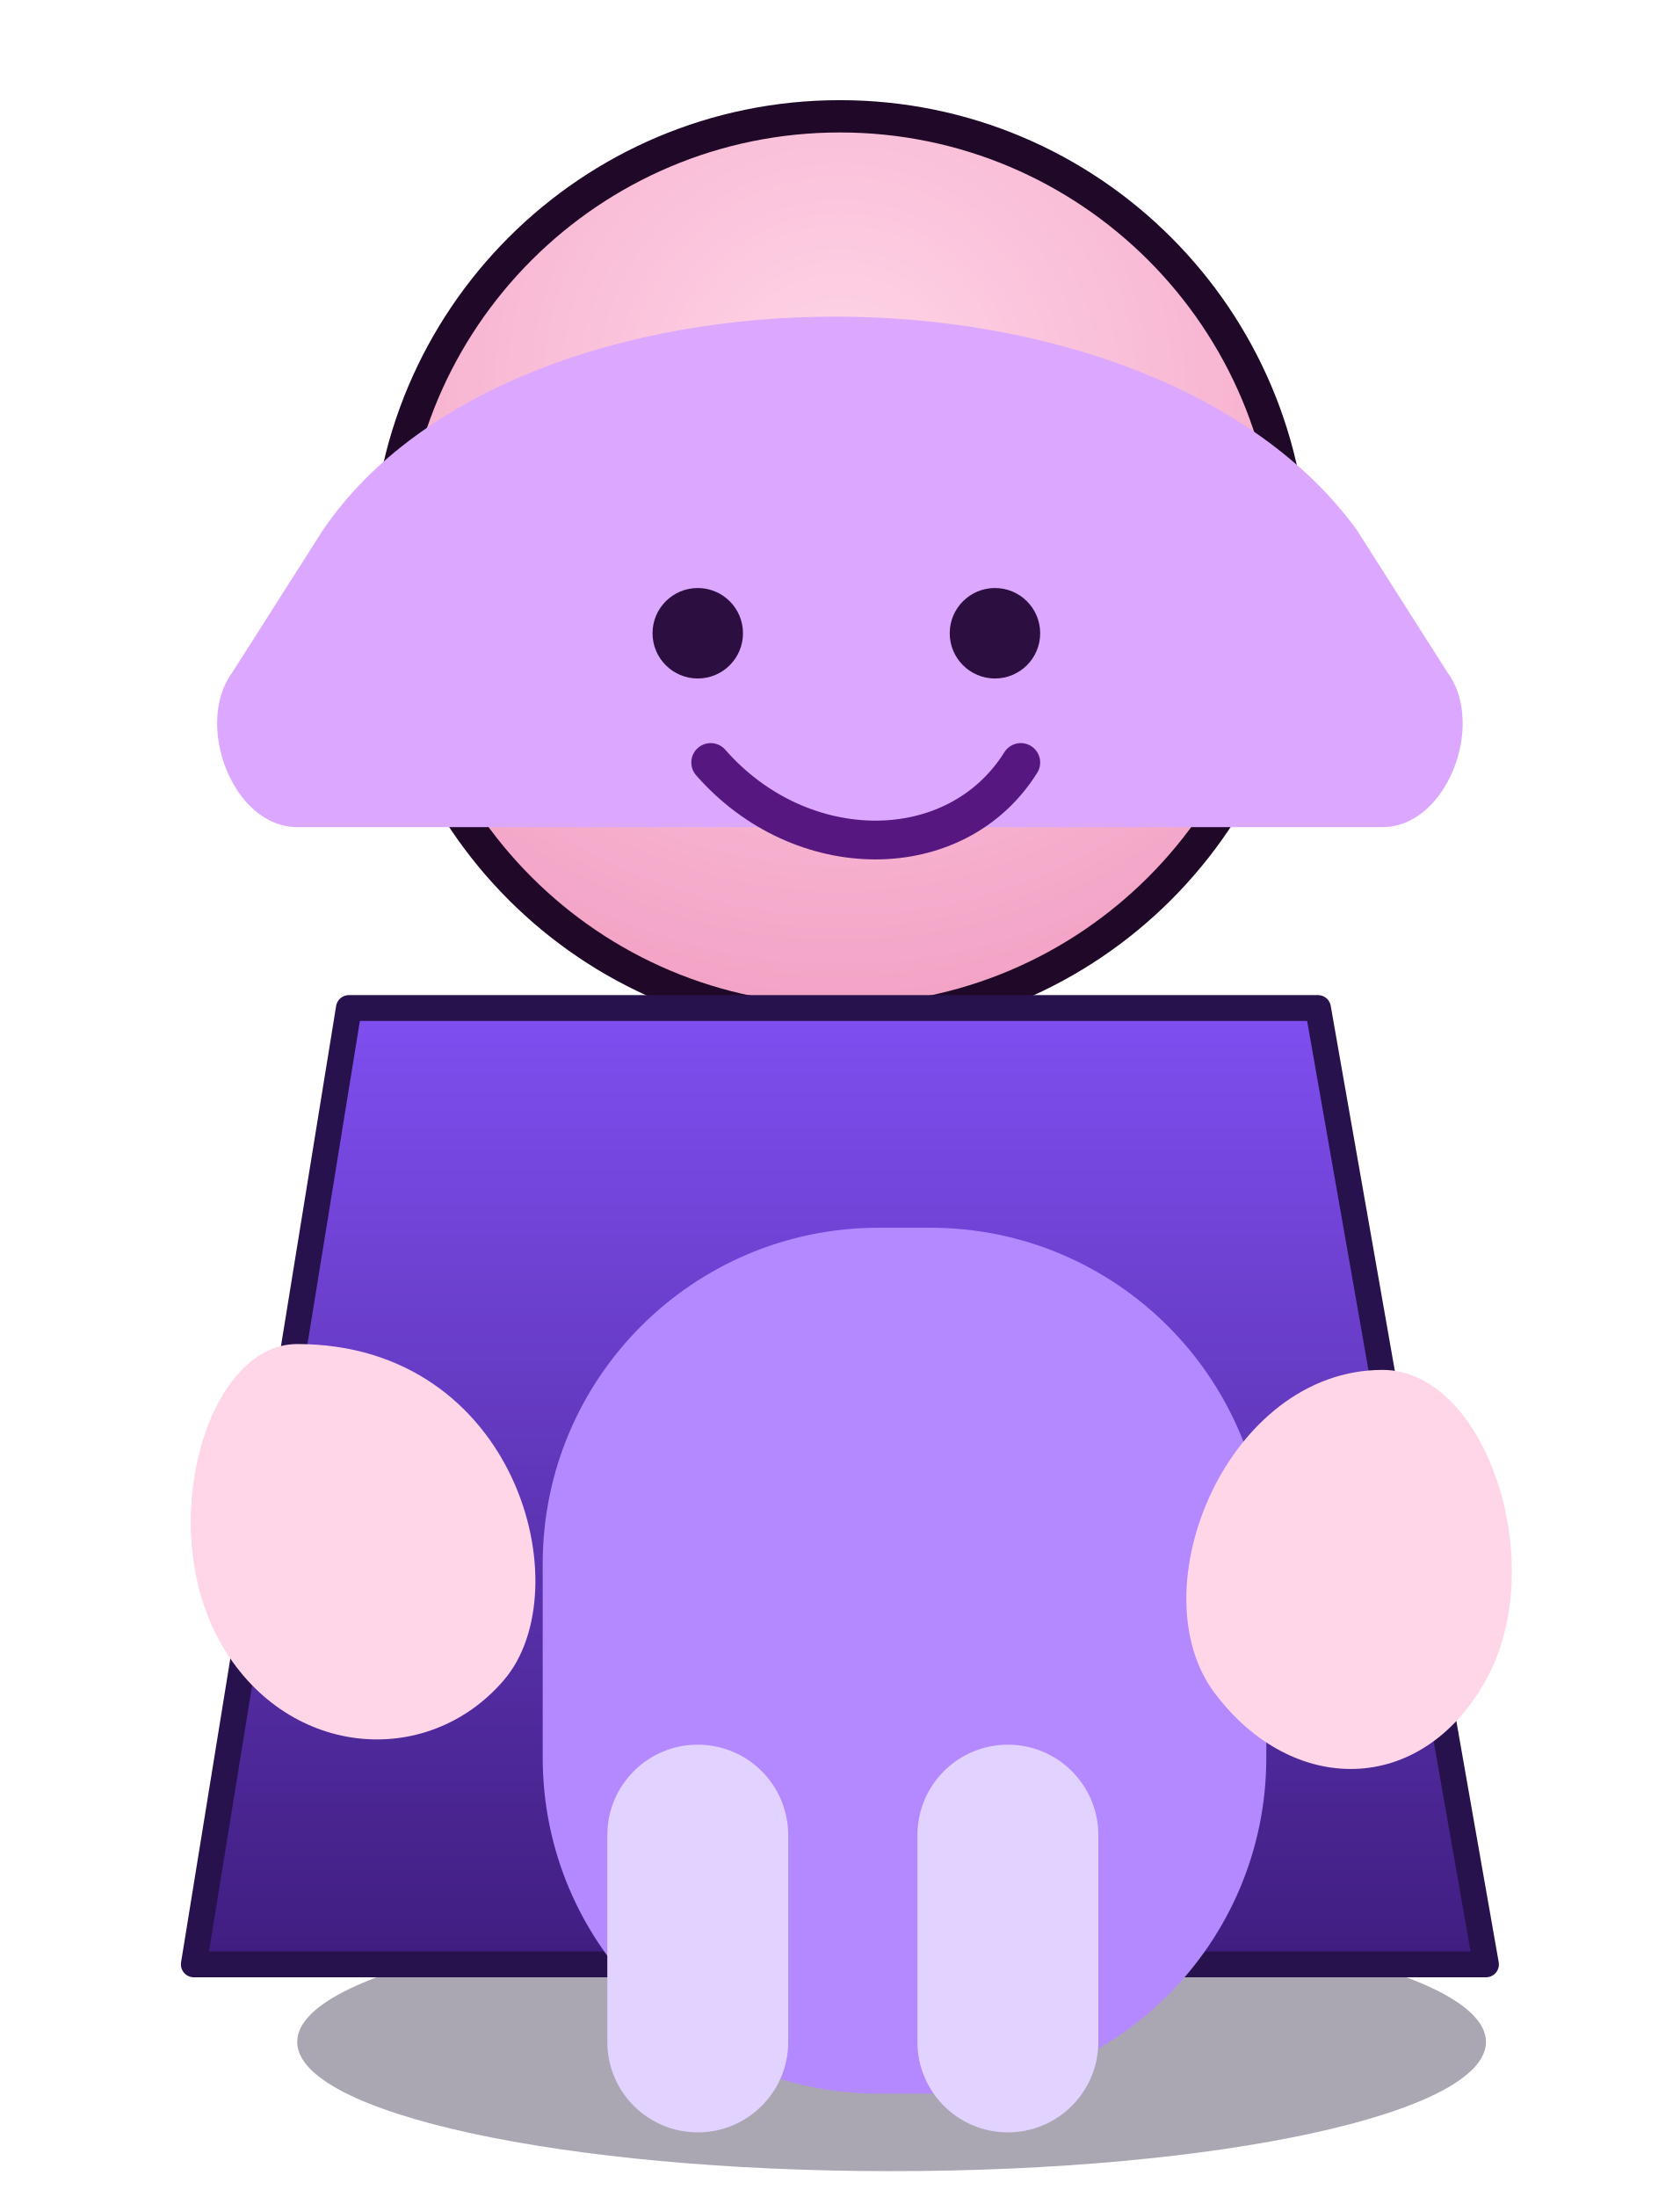
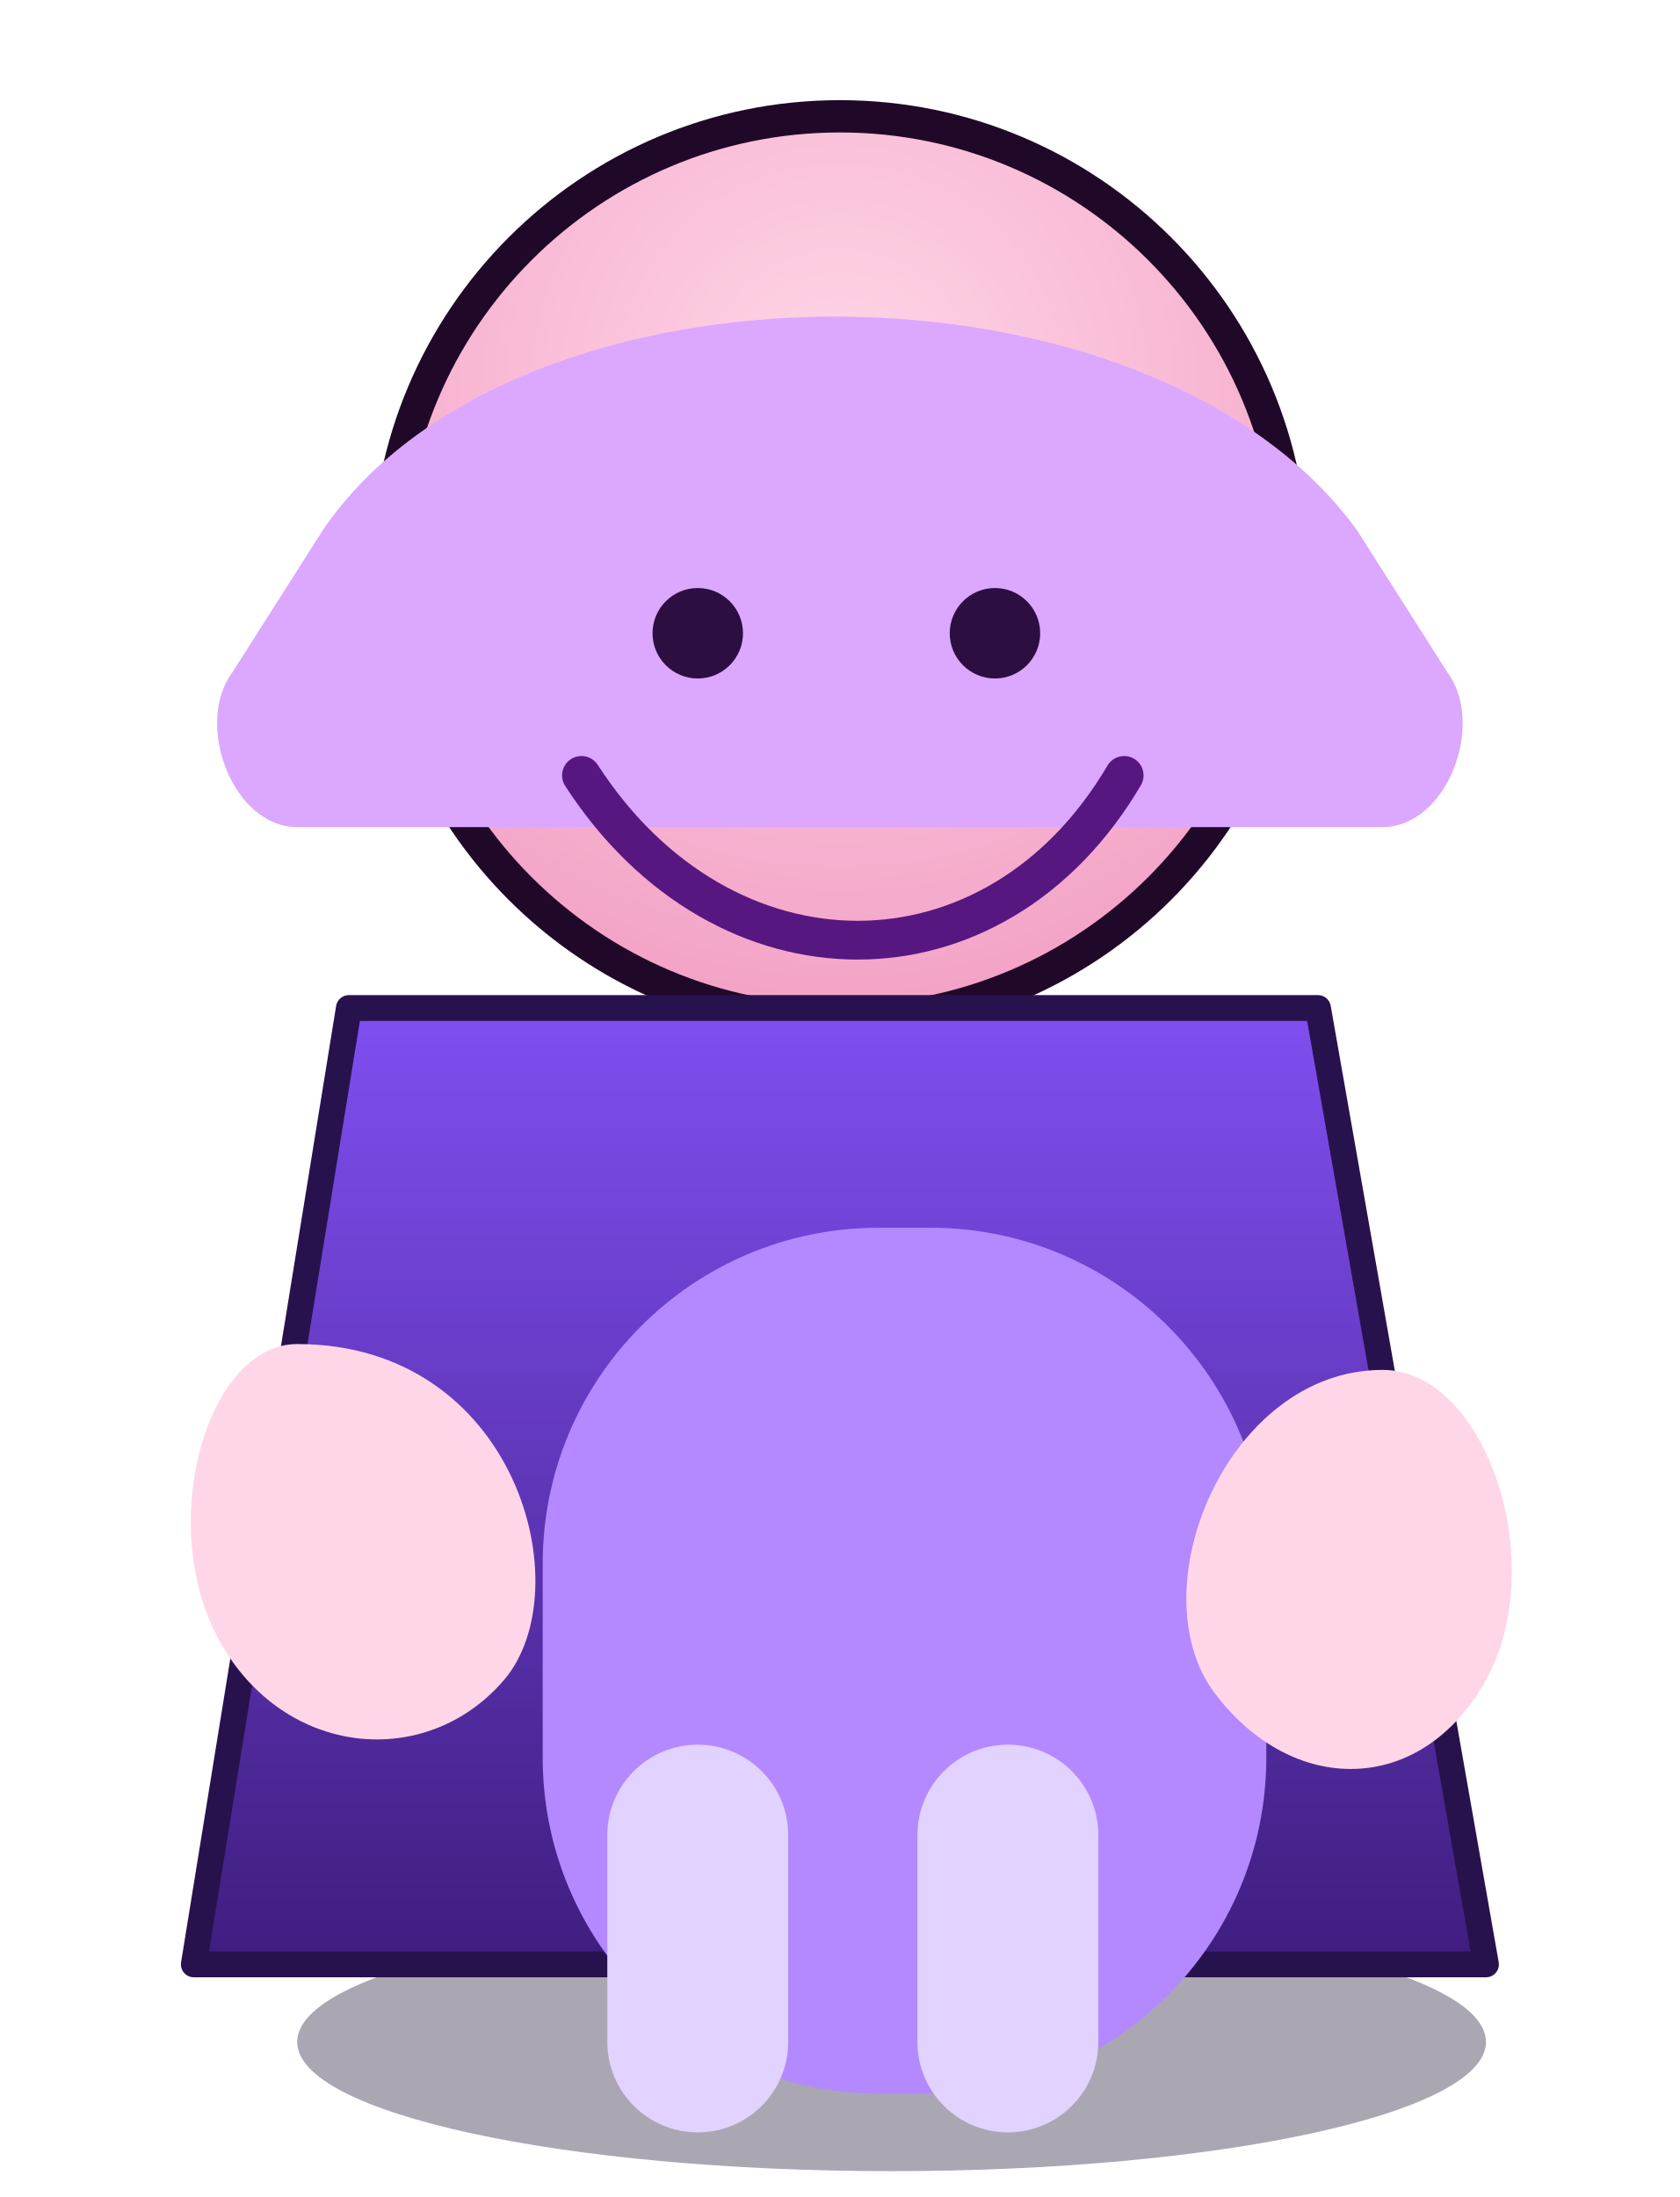
<svg xmlns="http://www.w3.org/2000/svg" width="260" height="340" viewBox="0 0 260 340">
  <defs>
    <linearGradient id="nova-w-suit" x1="0%" y1="0%" x2="0%" y2="100%">
      <stop offset="0%" stop-color="#804ff1" />
      <stop offset="100%" stop-color="#3f1d7f" />
    </linearGradient>
    <radialGradient id="nova-w-skin" cx="50%" cy="30%" r="70%">
      <stop offset="0%" stop-color="#ffd6e8" />
      <stop offset="100%" stop-color="#f3a2c5" />
    </radialGradient>
  </defs>
  <rect width="260" height="340" fill="none" />
  <ellipse cx="138" cy="316" rx="92" ry="20" fill="#0b0426" opacity="0.35" />
  <circle cx="130" cy="88" r="70" fill="url(#nova-w-skin)" stroke="#200928" stroke-width="5" />
  <path d="M50 82c30-44 128-44 160 0l14 22c6 8 0 24-10 24H46c-10 0-16-16-10-24z" fill="#dca7ff" />
  <circle cx="108" cy="98" r="7" fill="#2c0f40" />
  <circle cx="154" cy="98" r="7" fill="#2c0f40" />
-   <path d="M110 118c14 16 38 16 48 0" stroke="#571780" stroke-width="6" fill="none" stroke-linecap="round" />
+   <path d="M90 120c22 34 64 34 84 0" stroke="#571780" stroke-width="6" fill="none" stroke-linecap="round" />
  <path d="M54 156h150l26 148H30z" fill="url(#nova-w-suit)" stroke="#28124d" stroke-width="4" stroke-linejoin="round" />
  <rect x="84" y="190" width="112" height="134" rx="52" fill="#b489ff" />
  <path d="M46 208c-14 0-22 28-12 46s32 20 44 6 2-52-32-52z" fill="#ffd6e8" />
  <path d="M214 212c16 0 26 30 16 48s-30 18-42 2c-12-16 2-50 26-50z" fill="#ffd6e8" />
  <rect x="94" y="270" width="28" height="60" rx="14" fill="#e1d2ff" />
  <rect x="142" y="270" width="28" height="60" rx="14" fill="#e1d2ff" />
</svg>
